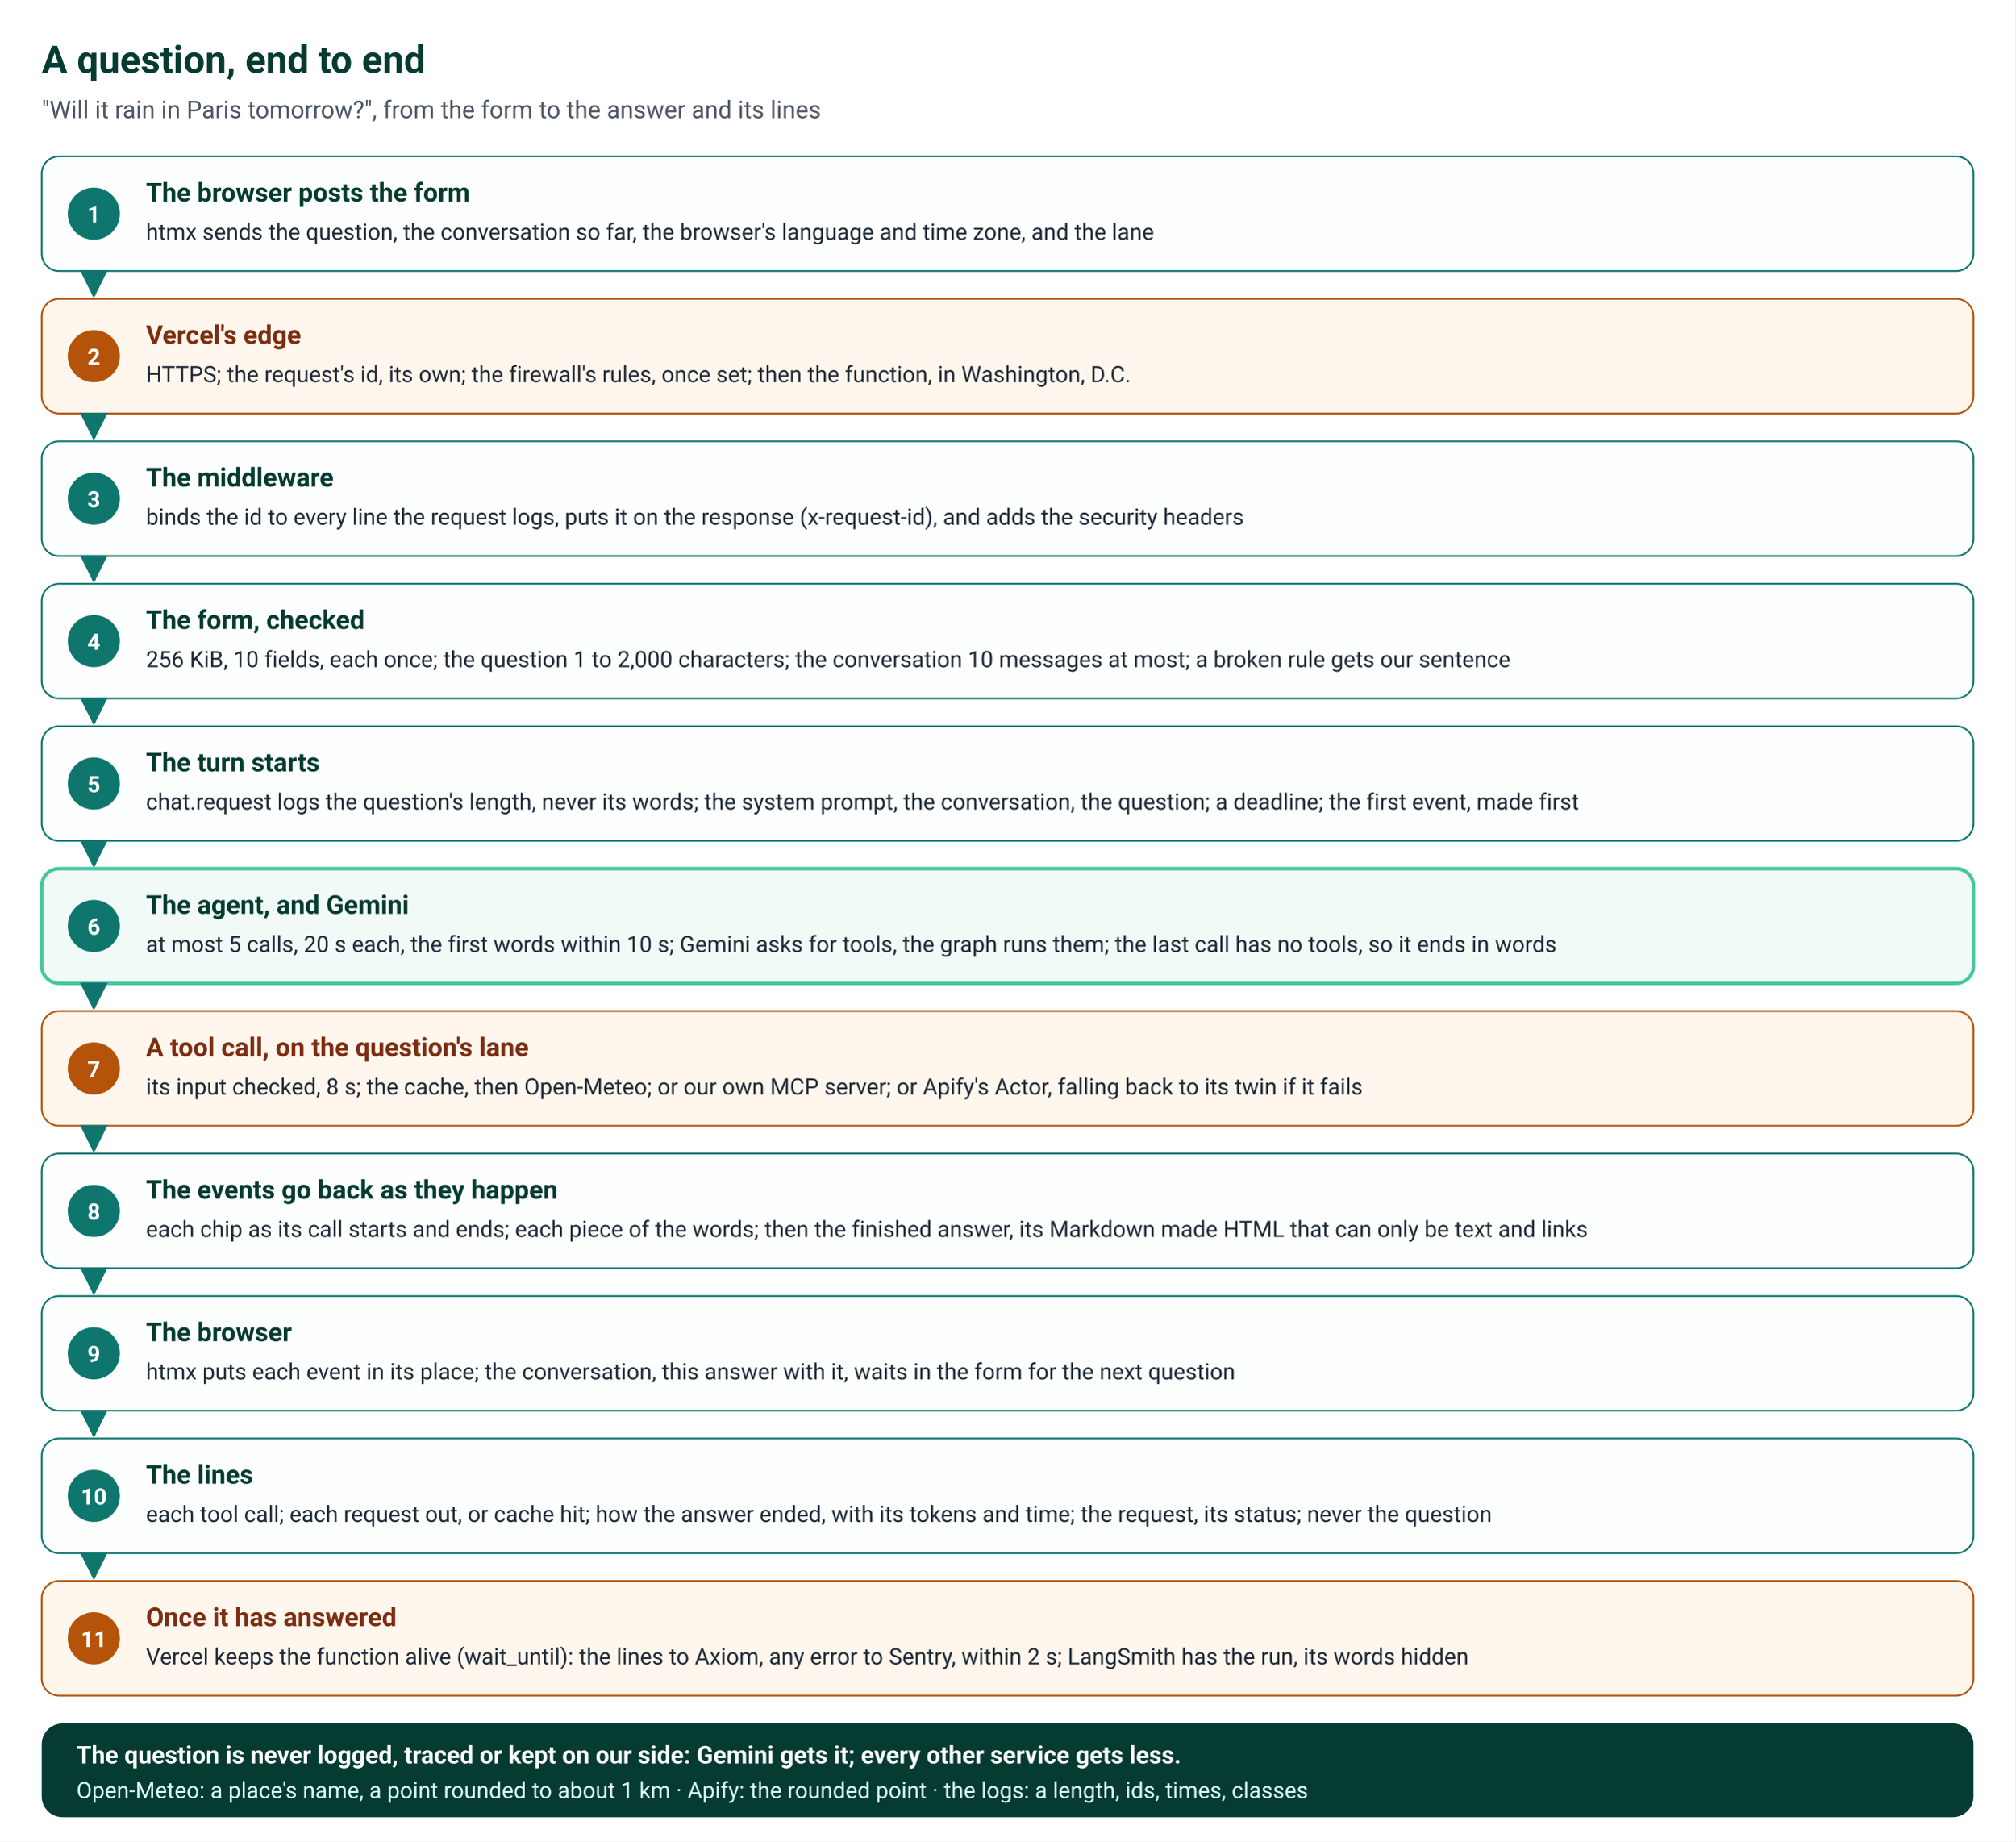
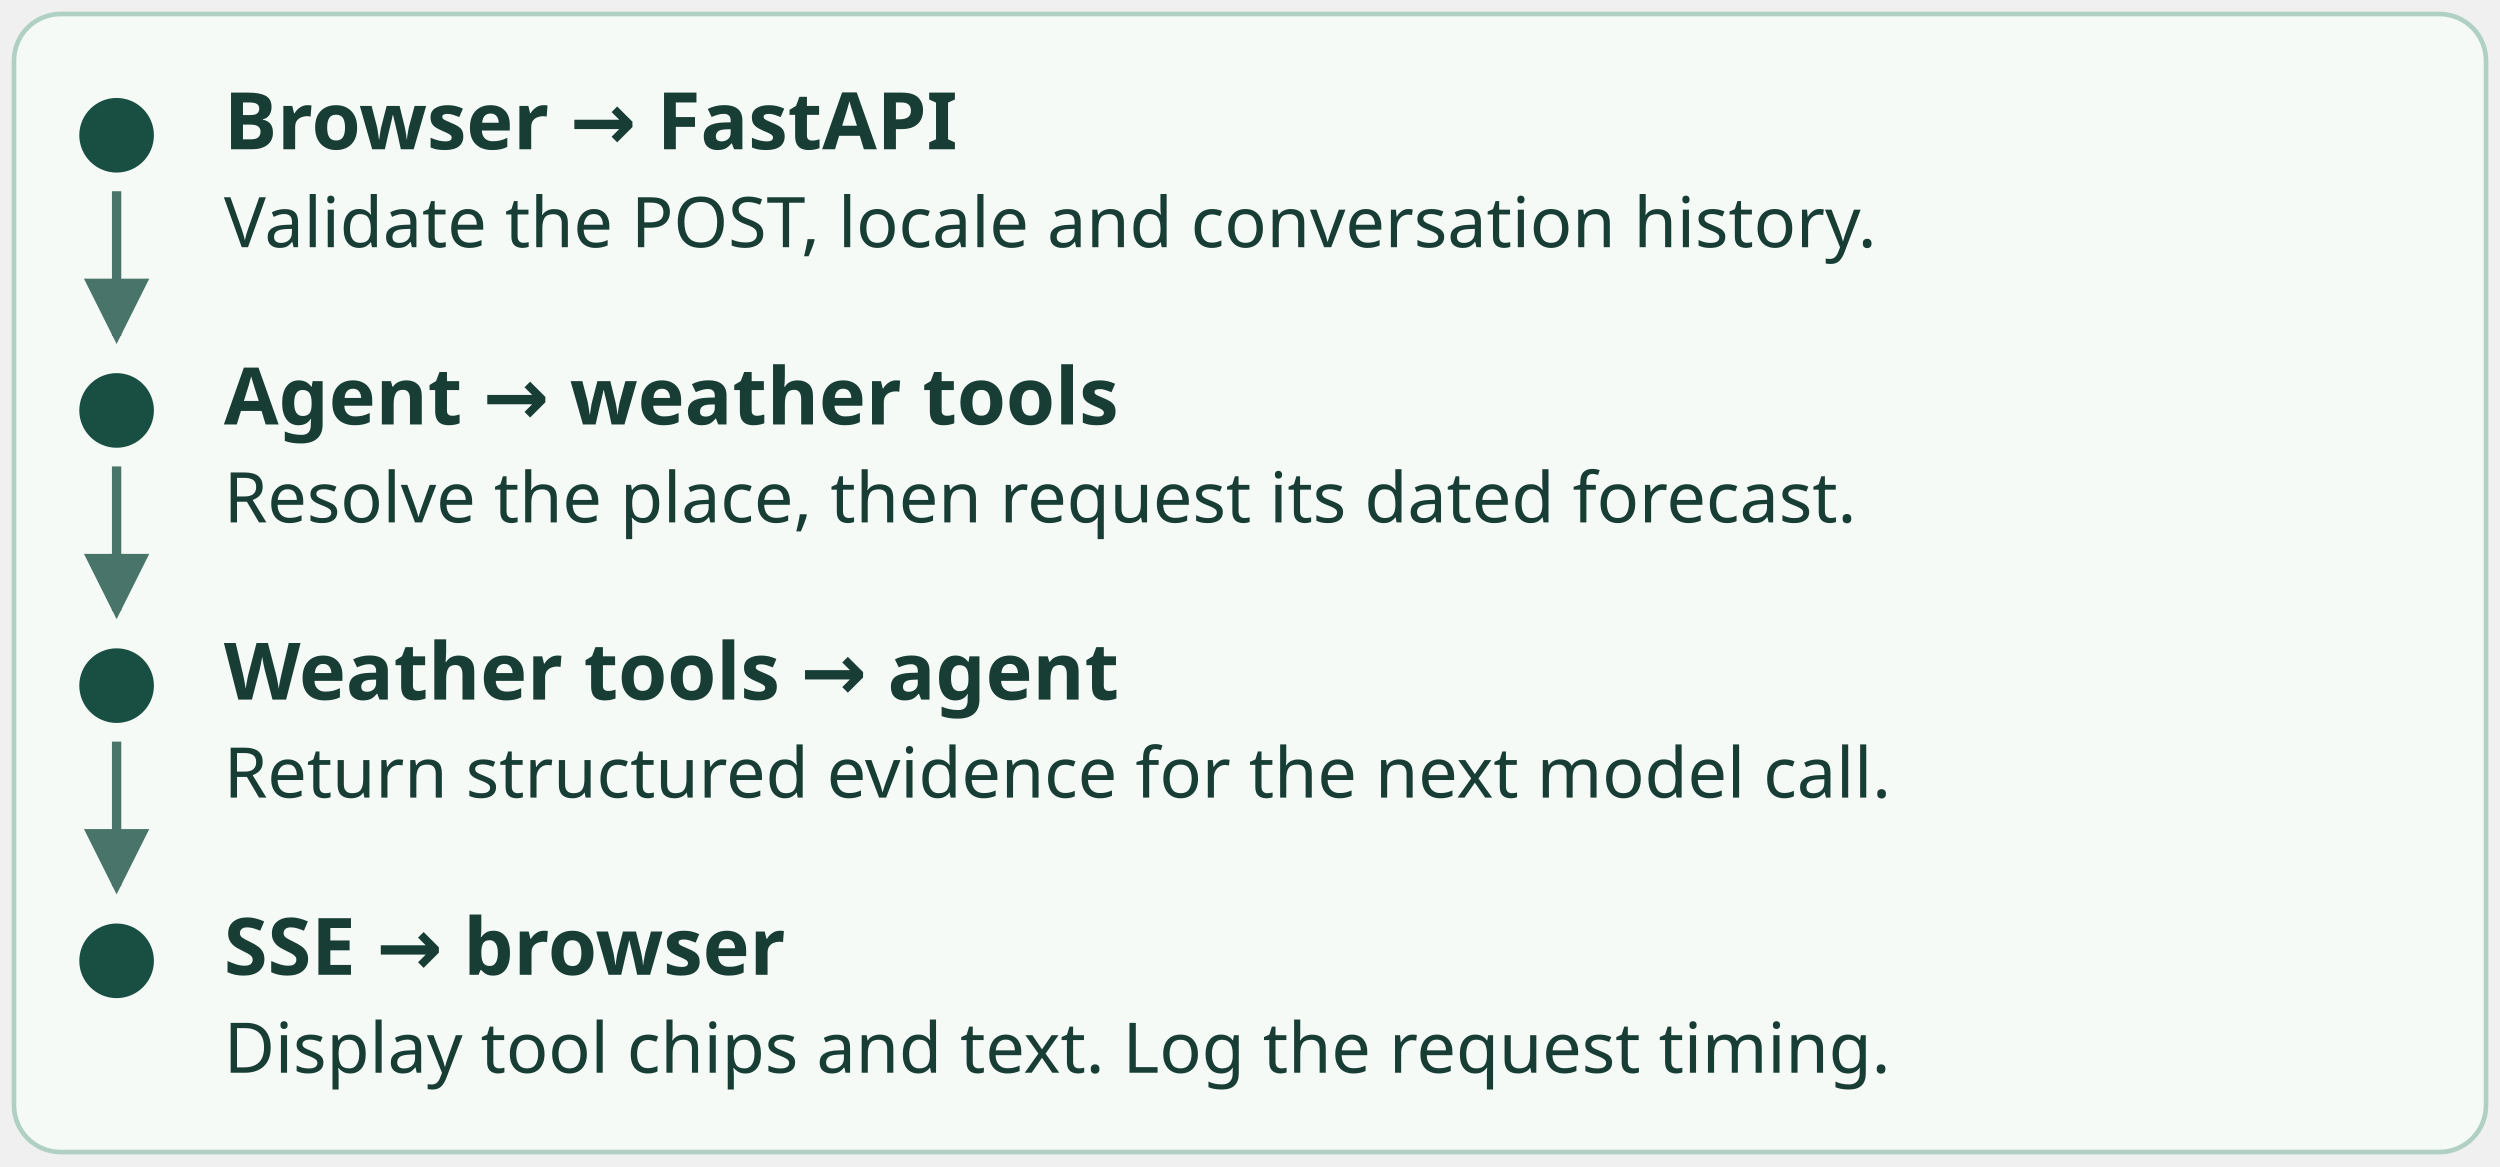
- <svg xmlns="http://www.w3.org/2000/svg" viewBox="0 0 1160 1060" width="1160" height="1060" role="img" aria-labelledby="t d" font-family="system-ui, -apple-system, 'Segoe UI', Roboto, sans-serif">
+ <svg xmlns="http://www.w3.org/2000/svg" width="536" height="250" viewBox="0 0 536 250" role="img" aria-labelledby="title desc" font-family="system-ui, sans-serif" fill="#183d35">
  <defs>
-     <marker id="arrow" viewBox="0 0 10 10" refX="9" refY="5" markerWidth="8" markerHeight="8" orient="auto-start-reverse">
-       <path d="M0 0L10 5L0 10z" fill="#0f766e" />
+     <marker id="arrow" viewBox="0 0 8 8" refX="7" refY="4" markerWidth="7" markerHeight="7" orient="auto">
+       <path d="M0 0L8 4L0 8Z" fill="#487469" />
    </marker>
  </defs>
-   <rect x="0" y="0" width="1160" height="1060" fill="#ffffff" />
-   <text x="24" y="42" font-size="22" font-weight="700" fill="#053b30">A question, end to end</text>
-   <text x="24" y="68" font-size="14" fill="#4b5563">"Will it rain in Paris tomorrow?", from the form to the answer and its lines</text>
-   <rect x="24" y="90" width="1112" height="66" rx="10" fill="#fcfffe" stroke="#0f766e" />
-   <circle cx="54" cy="123" r="15" fill="#0f766e" />
-   <text x="54" y="128" font-size="13" font-weight="700" fill="#ffffff" text-anchor="middle">1</text>
-   <text x="84" y="116" font-size="15" font-weight="700" fill="#053b30">The browser posts the form</text>
-   <text x="84" y="138" font-size="13" fill="#1f2937">htmx sends the question, the conversation so far, the browser's language and time zone, and the lane</text>
-   <line x1="54" y1="156" x2="54" y2="170" stroke="#0f766e" stroke-width="2" marker-end="url(#arrow)" />
-   <rect x="24" y="172" width="1112" height="66" rx="10" fill="#fff7ed" stroke="#b45309" />
-   <circle cx="54" cy="205" r="15" fill="#b45309" />
-   <text x="54" y="210" font-size="13" font-weight="700" fill="#ffffff" text-anchor="middle">2</text>
-   <text x="84" y="198" font-size="15" font-weight="700" fill="#7c2d12">Vercel's edge</text>
-   <text x="84" y="220" font-size="13" fill="#1f2937">HTTPS; the request's id, its own; the firewall's rules, once set; then the function, in Washington, D.C.</text>
-   <line x1="54" y1="238" x2="54" y2="252" stroke="#0f766e" stroke-width="2" marker-end="url(#arrow)" />
-   <rect x="24" y="254" width="1112" height="66" rx="10" fill="#fcfffe" stroke="#0f766e" />
-   <circle cx="54" cy="287" r="15" fill="#0f766e" />
-   <text x="54" y="292" font-size="13" font-weight="700" fill="#ffffff" text-anchor="middle">3</text>
-   <text x="84" y="280" font-size="15" font-weight="700" fill="#053b30">The middleware</text>
-   <text x="84" y="302" font-size="13" fill="#1f2937">binds the id to every line the request logs, puts it on the response (x-request-id), and adds the security headers</text>
-   <line x1="54" y1="320" x2="54" y2="334" stroke="#0f766e" stroke-width="2" marker-end="url(#arrow)" />
-   <rect x="24" y="336" width="1112" height="66" rx="10" fill="#fcfffe" stroke="#0f766e" />
-   <circle cx="54" cy="369" r="15" fill="#0f766e" />
-   <text x="54" y="374" font-size="13" font-weight="700" fill="#ffffff" text-anchor="middle">4</text>
-   <text x="84" y="362" font-size="15" font-weight="700" fill="#053b30">The form, checked</text>
-   <text x="84" y="384" font-size="13" fill="#1f2937">256 KiB, 10 fields, each once; the question 1 to 2,000 characters; the conversation 10 messages at most; a broken rule gets our sentence</text>
-   <line x1="54" y1="402" x2="54" y2="416" stroke="#0f766e" stroke-width="2" marker-end="url(#arrow)" />
-   <rect x="24" y="418" width="1112" height="66" rx="10" fill="#fcfffe" stroke="#0f766e" />
-   <circle cx="54" cy="451" r="15" fill="#0f766e" />
-   <text x="54" y="456" font-size="13" font-weight="700" fill="#ffffff" text-anchor="middle">5</text>
-   <text x="84" y="444" font-size="15" font-weight="700" fill="#053b30">The turn starts</text>
-   <text x="84" y="466" font-size="13" fill="#1f2937">chat.request logs the question's length, never its words; the system prompt, the conversation, the question; a deadline; the first event, made first</text>
-   <line x1="54" y1="484" x2="54" y2="498" stroke="#0f766e" stroke-width="2" marker-end="url(#arrow)" />
-   <rect x="24" y="500" width="1112" height="66" rx="10" fill="#f1faf7" stroke="#45c5a1" stroke-width="2" />
-   <circle cx="54" cy="533" r="15" fill="#0f766e" />
-   <text x="54" y="538" font-size="13" font-weight="700" fill="#ffffff" text-anchor="middle">6</text>
-   <text x="84" y="526" font-size="15" font-weight="700" fill="#053b30">The agent, and Gemini</text>
-   <text x="84" y="548" font-size="13" fill="#1f2937">at most 5 calls, 20 s each, the first words within 10 s; Gemini asks for tools, the graph runs them; the last call has no tools, so it ends in words</text>
-   <line x1="54" y1="566" x2="54" y2="580" stroke="#0f766e" stroke-width="2" marker-end="url(#arrow)" />
-   <rect x="24" y="582" width="1112" height="66" rx="10" fill="#fff7ed" stroke="#b45309" />
-   <circle cx="54" cy="615" r="15" fill="#b45309" />
-   <text x="54" y="620" font-size="13" font-weight="700" fill="#ffffff" text-anchor="middle">7</text>
-   <text x="84" y="608" font-size="15" font-weight="700" fill="#7c2d12">A tool call, on the question's lane</text>
-   <text x="84" y="630" font-size="13" fill="#1f2937">its input checked, 8 s; the cache, then Open-Meteo; or our own MCP server; or Apify's Actor, falling back to its twin if it fails</text>
-   <line x1="54" y1="648" x2="54" y2="662" stroke="#0f766e" stroke-width="2" marker-end="url(#arrow)" />
-   <rect x="24" y="664" width="1112" height="66" rx="10" fill="#fcfffe" stroke="#0f766e" />
-   <circle cx="54" cy="697" r="15" fill="#0f766e" />
-   <text x="54" y="702" font-size="13" font-weight="700" fill="#ffffff" text-anchor="middle">8</text>
-   <text x="84" y="690" font-size="15" font-weight="700" fill="#053b30">The events go back as they happen</text>
-   <text x="84" y="712" font-size="13" fill="#1f2937">each chip as its call starts and ends; each piece of the words; then the finished answer, its Markdown made HTML that can only be text and links</text>
-   <line x1="54" y1="730" x2="54" y2="744" stroke="#0f766e" stroke-width="2" marker-end="url(#arrow)" />
-   <rect x="24" y="746" width="1112" height="66" rx="10" fill="#fcfffe" stroke="#0f766e" />
-   <circle cx="54" cy="779" r="15" fill="#0f766e" />
-   <text x="54" y="784" font-size="13" font-weight="700" fill="#ffffff" text-anchor="middle">9</text>
-   <text x="84" y="772" font-size="15" font-weight="700" fill="#053b30">The browser</text>
-   <text x="84" y="794" font-size="13" fill="#1f2937">htmx puts each event in its place; the conversation, this answer with it, waits in the form for the next question</text>
-   <line x1="54" y1="812" x2="54" y2="826" stroke="#0f766e" stroke-width="2" marker-end="url(#arrow)" />
-   <rect x="24" y="828" width="1112" height="66" rx="10" fill="#fcfffe" stroke="#0f766e" />
-   <circle cx="54" cy="861" r="15" fill="#0f766e" />
-   <text x="54" y="866" font-size="13" font-weight="700" fill="#ffffff" text-anchor="middle">10</text>
-   <text x="84" y="854" font-size="15" font-weight="700" fill="#053b30">The lines</text>
-   <text x="84" y="876" font-size="13" fill="#1f2937">each tool call; each request out, or cache hit; how the answer ended, with its tokens and time; the request, its status; never the question</text>
-   <line x1="54" y1="894" x2="54" y2="908" stroke="#0f766e" stroke-width="2" marker-end="url(#arrow)" />
-   <rect x="24" y="910" width="1112" height="66" rx="10" fill="#fff7ed" stroke="#b45309" />
-   <circle cx="54" cy="943" r="15" fill="#b45309" />
-   <text x="54" y="948" font-size="13" font-weight="700" fill="#ffffff" text-anchor="middle">11</text>
-   <text x="84" y="936" font-size="15" font-weight="700" fill="#7c2d12">Once it has answered</text>
-   <text x="84" y="958" font-size="13" fill="#1f2937">Vercel keeps the function alive (wait_until): the lines to Axiom, any error to Sentry, within 2 s; LangSmith has the run, its words hidden</text>
-   <rect x="24" y="992" width="1112" height="54" rx="12" fill="#053b30" />
-   <text x="44" y="1015" font-size="14" font-weight="700" fill="#ffffff">The question is never logged, traced or kept on our side: Gemini gets it; every other service gets less.</text>
-   <text x="44" y="1035" font-size="13" fill="#defcf6">Open-Meteo: a place's name, a point rounded to about 1 km · Apify: the rounded point · the logs: a length, ids, times, classes</text>
+   <rect x="3" y="3" width="530" height="244" rx="10" fill="#f5faf7" stroke="#afd0c3" />
+   <g stroke="#487469" stroke-width="2" marker-end="url(#arrow)">
+     <path d="M25 41v31" />
+     <path d="M25 100v31" />
+     <path d="M25 159v31" />
+   </g>
+   <g fill="#194f42">
+     <circle cx="25" cy="29" r="8" />
+     <circle cx="25" cy="88" r="8" />
+     <circle cx="25" cy="147" r="8" />
+     <circle cx="25" cy="206" r="8" />
+   </g>
+   <g font-size="17" font-weight="650">
+     <text x="48" y="32">Browser → FastAPI</text>
+     <text x="48" y="91">Agent → weather tools</text>
+     <text x="48" y="150">Weather tools → agent</text>
+     <text x="48" y="209">SSE → browser</text>
+   </g>
+   <g font-size="15">
+     <text x="48" y="53">Validate the POST, locale and conversation history.</text>
+     <text x="48" y="112">Resolve the place, then request its dated forecast.</text>
+     <text x="48" y="171">Return structured evidence for the next model call.</text>
+     <text x="48" y="230">Display tool chips and text. Log the request timing.</text>
+   </g>
</svg>
